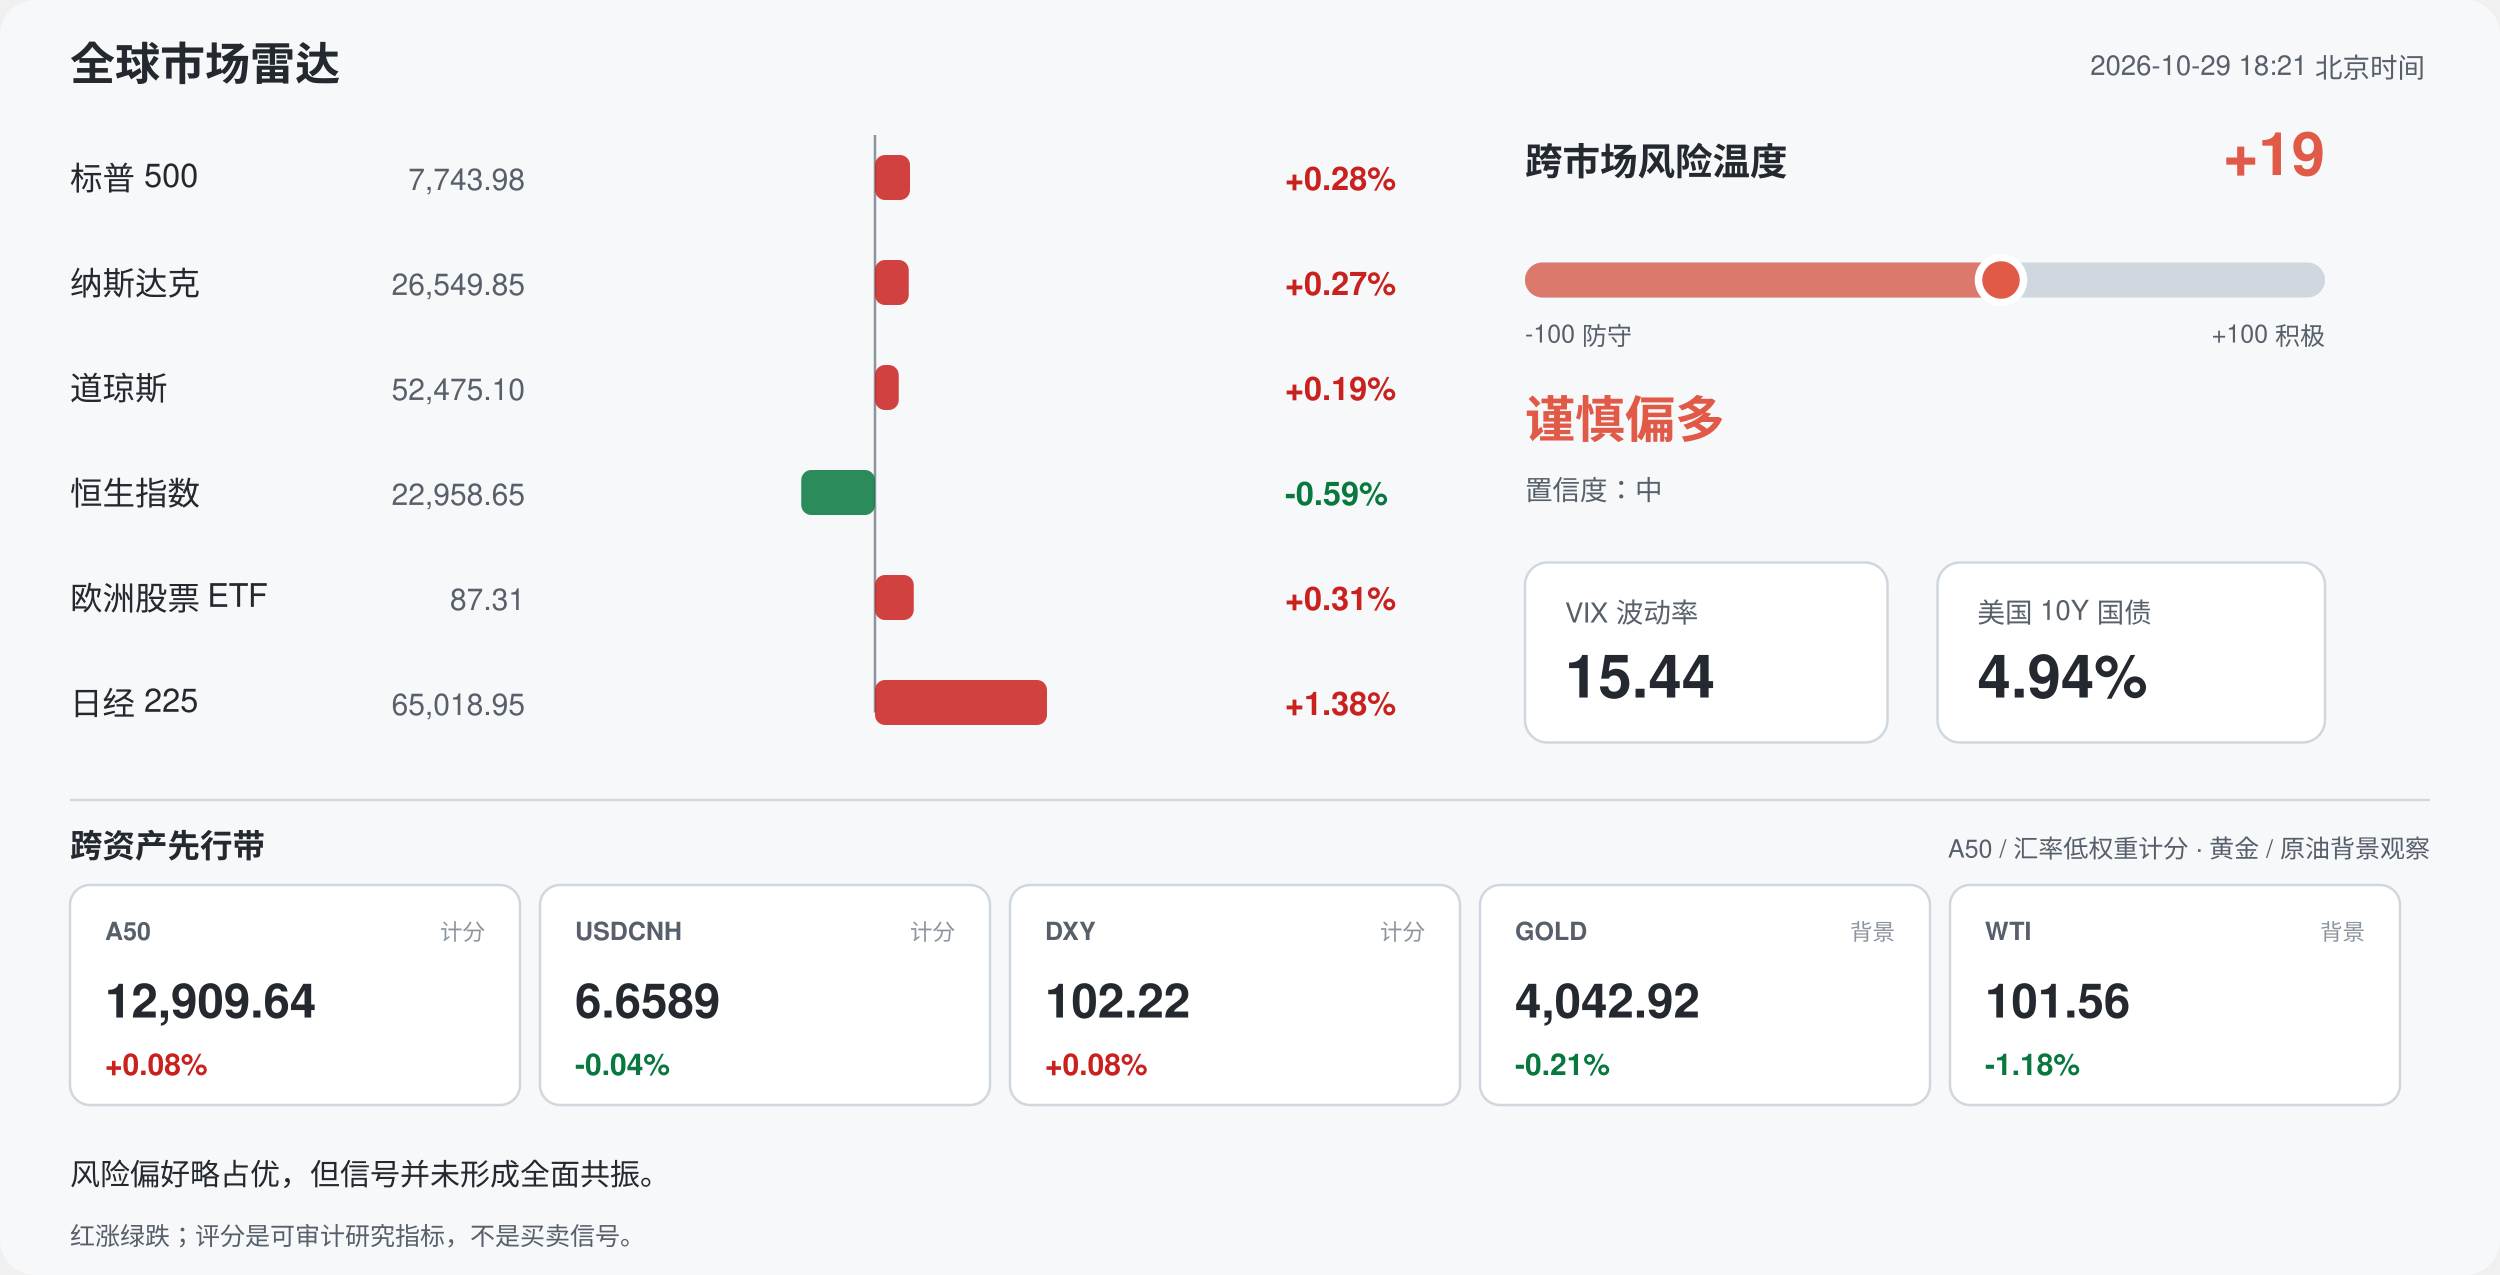
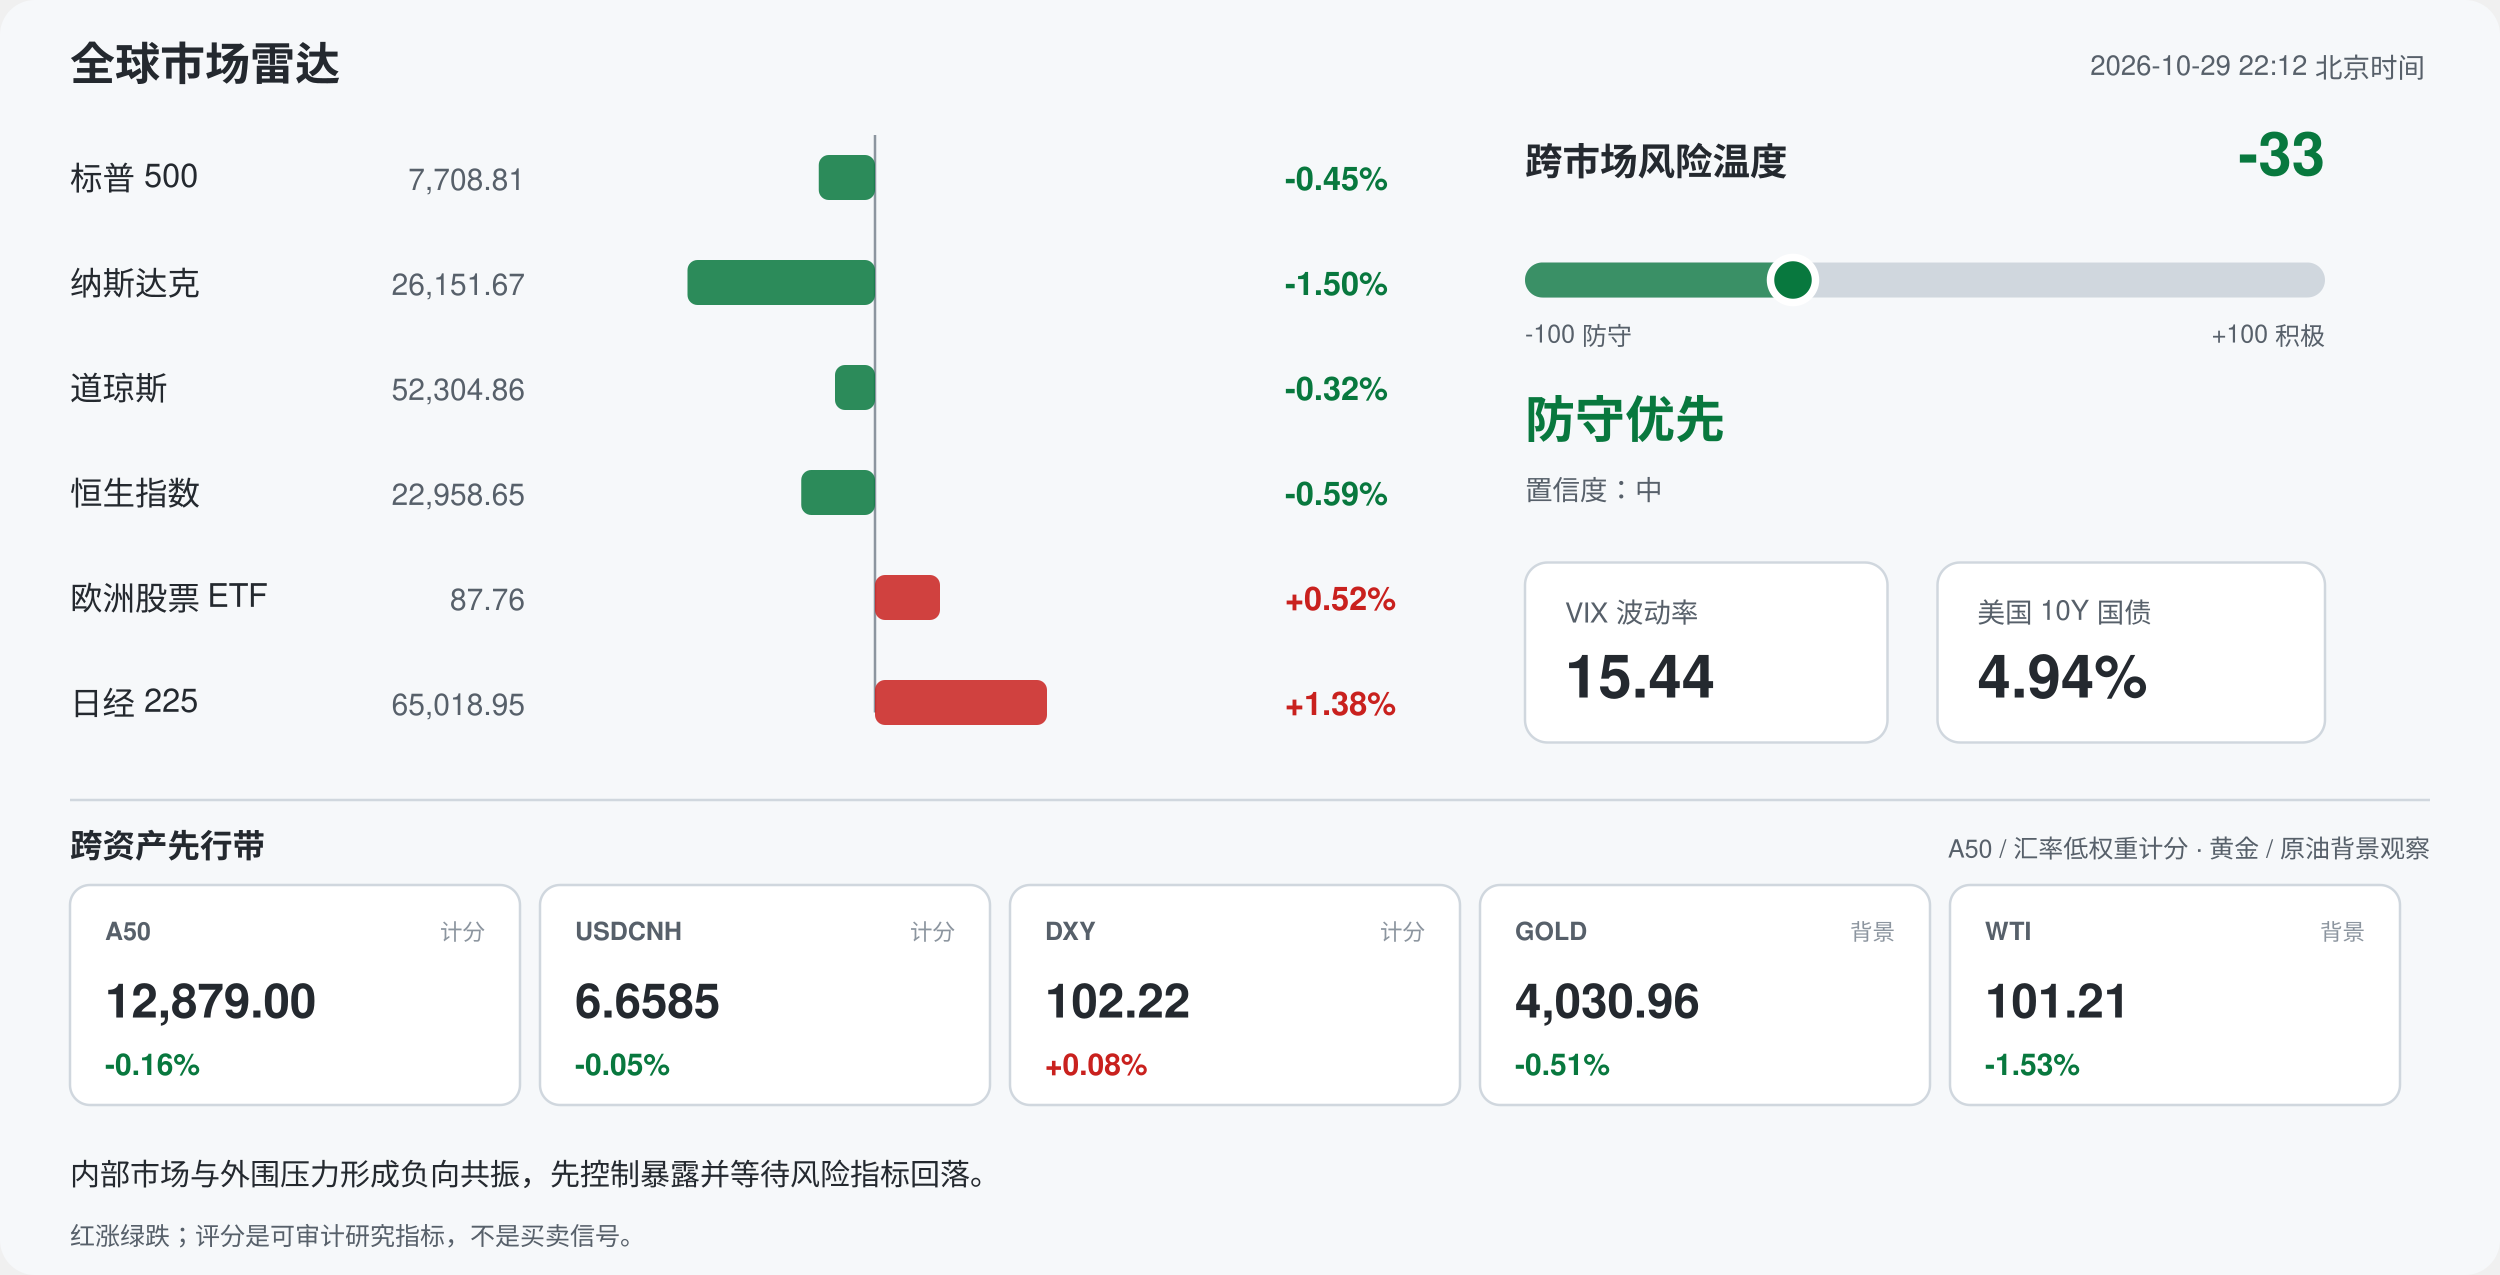
<svg xmlns="http://www.w3.org/2000/svg" width="1000" height="510" viewBox="0 0 1000 510" font-family="-apple-system,Segoe UI,Helvetica,Arial,sans-serif">
  <rect width="1000" height="510" rx="14" fill="#f6f8fa" />
  <text x="28" y="32" font-size="18" font-weight="700" fill="#24292f">全球市场雷达</text>
-   <text x="970" y="30" font-size="11" fill="#57606a" text-anchor="end">2026-10-29 18:21 北京时间</text>
+   <text x="970" y="30" font-size="11" fill="#57606a" text-anchor="end">2026-10-29 22:12 北京时间</text>
  <line x1="350" y1="54" x2="350" y2="285" stroke="#8c959f" stroke-width="1" />
  <text x="28" y="76" font-size="13" fill="#24292f">标普 500</text>
-   <text x="210" y="76" font-size="12" fill="#57606a" text-anchor="end">7,743.98</text>
-   <rect x="350.0" y="62" width="14.0" height="18" rx="4" fill="#c9211e" opacity="0.85" />
-   <text x="514" y="76" font-size="13" font-weight="600" fill="#c9211e">+0.28%</text>
+   <text x="210" y="76" font-size="12" fill="#57606a" text-anchor="end">7,708.81</text>
+   <rect x="327.5" y="62" width="22.5" height="18" rx="4" fill="#08783e" opacity="0.85" />
+   <text x="514" y="76" font-size="13" font-weight="600" fill="#08783e">-0.45%</text>
  <text x="28" y="118" font-size="13" fill="#24292f">纳斯达克</text>
-   <text x="210" y="118" font-size="12" fill="#57606a" text-anchor="end">26,549.85</text>
-   <rect x="350.0" y="104" width="13.5" height="18" rx="4" fill="#c9211e" opacity="0.85" />
-   <text x="514" y="118" font-size="13" font-weight="600" fill="#c9211e">+0.27%</text>
+   <text x="210" y="118" font-size="12" fill="#57606a" text-anchor="end">26,151.67</text>
+   <rect x="275.0" y="104" width="75.0" height="18" rx="4" fill="#08783e" opacity="0.85" />
+   <text x="514" y="118" font-size="13" font-weight="600" fill="#08783e">-1.50%</text>
  <text x="28" y="160" font-size="13" fill="#24292f">道琼斯</text>
-   <text x="210" y="160" font-size="12" fill="#57606a" text-anchor="end">52,475.10</text>
-   <rect x="350.0" y="146" width="9.5" height="18" rx="4" fill="#c9211e" opacity="0.85" />
-   <text x="514" y="160" font-size="13" font-weight="600" fill="#c9211e">+0.19%</text>
+   <text x="210" y="160" font-size="12" fill="#57606a" text-anchor="end">52,304.86</text>
+   <rect x="334.0" y="146" width="16.0" height="18" rx="4" fill="#08783e" opacity="0.85" />
+   <text x="514" y="160" font-size="13" font-weight="600" fill="#08783e">-0.32%</text>
  <text x="28" y="202" font-size="13" fill="#24292f">恒生指数</text>
  <text x="210" y="202" font-size="12" fill="#57606a" text-anchor="end">22,958.65</text>
  <rect x="320.5" y="188" width="29.5" height="18" rx="4" fill="#08783e" opacity="0.85" />
  <text x="514" y="202" font-size="13" font-weight="600" fill="#08783e">-0.59%</text>
  <text x="28" y="244" font-size="13" fill="#24292f">欧洲股票 ETF</text>
-   <text x="210" y="244" font-size="12" fill="#57606a" text-anchor="end">87.31</text>
-   <rect x="350.0" y="230" width="15.5" height="18" rx="4" fill="#c9211e" opacity="0.85" />
-   <text x="514" y="244" font-size="13" font-weight="600" fill="#c9211e">+0.31%</text>
+   <text x="210" y="244" font-size="12" fill="#57606a" text-anchor="end">87.76</text>
+   <rect x="350.0" y="230" width="26.0" height="18" rx="4" fill="#c9211e" opacity="0.85" />
+   <text x="514" y="244" font-size="13" font-weight="600" fill="#c9211e">+0.52%</text>
  <text x="28" y="286" font-size="13" fill="#24292f">日经 225</text>
  <text x="210" y="286" font-size="12" fill="#57606a" text-anchor="end">65,018.95</text>
  <rect x="350.0" y="272" width="68.8" height="18" rx="4" fill="#c9211e" opacity="0.85" />
  <text x="514" y="286" font-size="13" font-weight="600" fill="#c9211e">+1.38%</text>
  <text x="610" y="70" font-size="15" font-weight="700" fill="#24292f">跨市场风险温度</text>
-   <text x="930" y="70" font-size="24" font-weight="700" fill="#e05a47" text-anchor="end">+19</text>
+   <text x="930" y="70" font-size="24" font-weight="700" fill="#08783e" text-anchor="end">-33</text>
  <rect x="610" y="105" width="320" height="14" rx="7" fill="#d0d7de" />
-   <rect x="610" y="105" width="190.4" height="14" rx="7" fill="#e05a47" opacity="0.75" />
-   <circle cx="800.4" cy="112" r="9" fill="#e05a47" stroke="#ffffff" stroke-width="3" />
+   <rect x="610" y="105" width="107.2" height="14" rx="7" fill="#08783e" opacity="0.75" />
+   <circle cx="717.2" cy="112" r="9" fill="#08783e" stroke="#ffffff" stroke-width="3" />
  <text x="610" y="137" font-size="10" fill="#57606a">-100 防守</text>
  <text x="930" y="137" font-size="10" fill="#57606a" text-anchor="end">+100 积极</text>
-   <text x="610" y="175" font-size="20" font-weight="700" fill="#e05a47">谨慎偏多</text>
+   <text x="610" y="175" font-size="20" font-weight="700" fill="#08783e">防守优先</text>
  <text x="610" y="200" font-size="11" fill="#57606a">置信度：中</text>
  <rect x="610" y="225" width="145" height="72" rx="9" fill="#ffffff" stroke="#d0d7de" />
  <text x="626" y="249" font-size="11" fill="#57606a">VIX 波动率</text>
  <text x="626" y="279" font-size="24" font-weight="700" fill="#24292f">15.44</text>
  <rect x="775" y="225" width="155" height="72" rx="9" fill="#ffffff" stroke="#d0d7de" />
  <text x="791" y="249" font-size="11" fill="#57606a">美国 10Y 国债</text>
  <text x="791" y="279" font-size="24" font-weight="700" fill="#24292f">4.94%</text>
  <line x1="28" y1="320" x2="972" y2="320" stroke="#d0d7de" />
  <text x="28" y="343" font-size="13" font-weight="700" fill="#24292f">跨资产先行带</text>
  <text x="972" y="343" font-size="10" fill="#57606a" text-anchor="end">A50 / 汇率低权重计分 · 黄金 / 原油背景观察</text>
  <rect x="28" y="354" width="180" height="88" rx="8" fill="#ffffff" stroke="#d0d7de" />
  <text x="42" y="376" font-size="10" font-weight="700" fill="#57606a">A50</text>
  <text x="194" y="376" font-size="9" fill="#8c959f" text-anchor="end">计分</text>
-   <text x="42" y="407" font-size="19" font-weight="700" fill="#24292f">12,909.64</text>
-   <text x="42" y="430" font-size="12" font-weight="700" fill="#c9211e">+0.08%</text>
+   <text x="42" y="407" font-size="19" font-weight="700" fill="#24292f">12,879.00</text>
+   <text x="42" y="430" font-size="12" font-weight="700" fill="#08783e">-0.16%</text>
  <rect x="216" y="354" width="180" height="88" rx="8" fill="#ffffff" stroke="#d0d7de" />
  <text x="230" y="376" font-size="10" font-weight="700" fill="#57606a">USDCNH</text>
  <text x="382" y="376" font-size="9" fill="#8c959f" text-anchor="end">计分</text>
-   <text x="230" y="407" font-size="19" font-weight="700" fill="#24292f">6.6589</text>
-   <text x="230" y="430" font-size="12" font-weight="700" fill="#08783e">-0.04%</text>
+   <text x="230" y="407" font-size="19" font-weight="700" fill="#24292f">6.6585</text>
+   <text x="230" y="430" font-size="12" font-weight="700" fill="#08783e">-0.05%</text>
  <rect x="404" y="354" width="180" height="88" rx="8" fill="#ffffff" stroke="#d0d7de" />
  <text x="418" y="376" font-size="10" font-weight="700" fill="#57606a">DXY</text>
  <text x="570" y="376" font-size="9" fill="#8c959f" text-anchor="end">计分</text>
  <text x="418" y="407" font-size="19" font-weight="700" fill="#24292f">102.22</text>
  <text x="418" y="430" font-size="12" font-weight="700" fill="#c9211e">+0.08%</text>
  <rect x="592" y="354" width="180" height="88" rx="8" fill="#ffffff" stroke="#d0d7de" />
  <text x="606" y="376" font-size="10" font-weight="700" fill="#57606a">GOLD</text>
  <text x="758" y="376" font-size="9" fill="#8c959f" text-anchor="end">背景</text>
-   <text x="606" y="407" font-size="19" font-weight="700" fill="#24292f">4,042.92</text>
-   <text x="606" y="430" font-size="12" font-weight="700" fill="#08783e">-0.21%</text>
+   <text x="606" y="407" font-size="19" font-weight="700" fill="#24292f">4,030.96</text>
+   <text x="606" y="430" font-size="12" font-weight="700" fill="#08783e">-0.51%</text>
  <rect x="780" y="354" width="180" height="88" rx="8" fill="#ffffff" stroke="#d0d7de" />
  <text x="794" y="376" font-size="10" font-weight="700" fill="#57606a">WTI</text>
  <text x="946" y="376" font-size="9" fill="#8c959f" text-anchor="end">背景</text>
-   <text x="794" y="407" font-size="19" font-weight="700" fill="#24292f">101.56</text>
-   <text x="794" y="430" font-size="12" font-weight="700" fill="#08783e">-1.18%</text>
-   <text x="28" y="474" font-size="12" fill="#24292f">风险偏好略占优，但信号并未形成全面共振。</text>
+   <text x="794" y="407" font-size="19" font-weight="700" fill="#24292f">101.21</text>
+   <text x="794" y="430" font-size="12" font-weight="700" fill="#08783e">-1.53%</text>
+   <text x="28" y="474" font-size="12" fill="#24292f">内部市场与外围压力形成负向共振，先控制暴露并等待风险指标回落。</text>
  <text x="28" y="498" font-size="10" fill="#57606a">红涨绿跌；评分是可审计研究指标，不是买卖信号。</text>
</svg>
